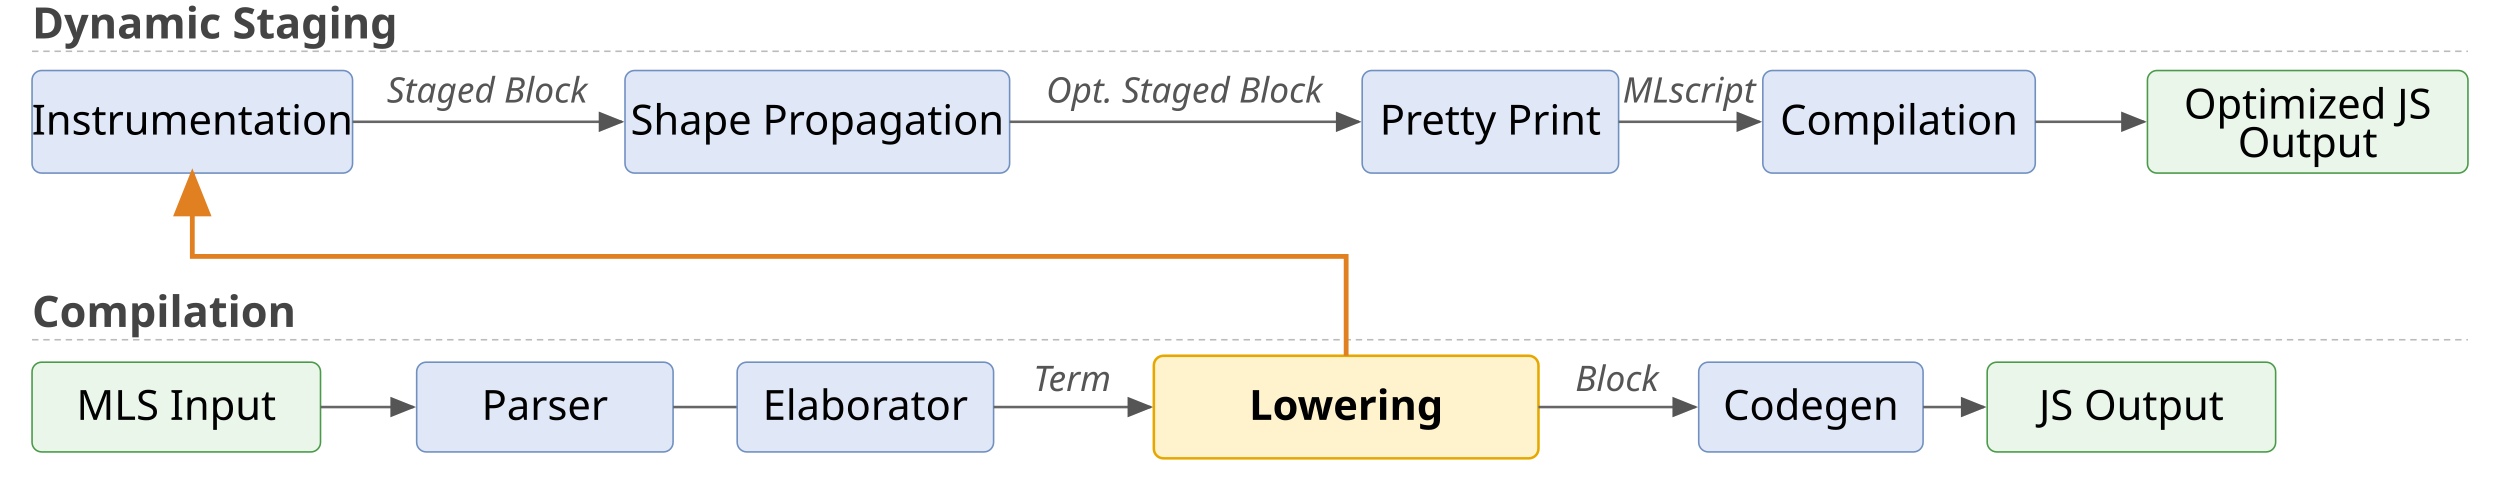
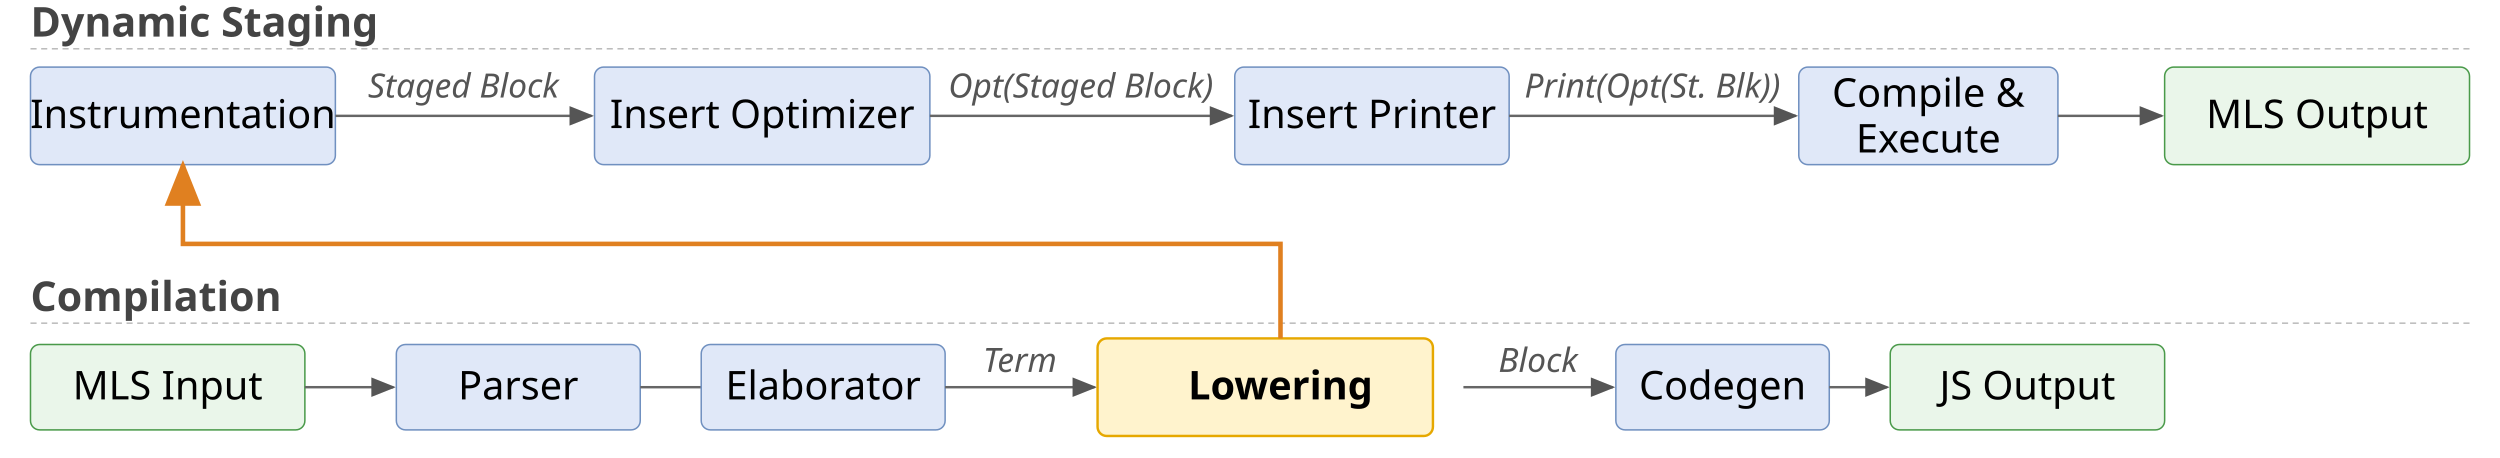
- <svg xmlns="http://www.w3.org/2000/svg" viewBox="0 0 1560 300" font-family="sans-serif" xml:space="preserve">
+ <svg xmlns="http://www.w3.org/2000/svg" viewBox="0 0 1640 300" font-family="sans-serif" xml:space="preserve">
  <defs>
    <marker id="a" markerWidth="10" markerHeight="8" refX="9" refY="4" orient="auto">
      <path d="M0,0 L0,8 L10,4 z" fill="#555" />
    </marker>
    <marker id="ah" markerWidth="10" markerHeight="8" refX="9" refY="4" orient="auto">
      <path d="M0,0 L0,8 L10,4 z" fill="#e08020" />
    </marker>
    <style>
      .mono { font-family: Menlo, Consolas, monospace; font-size: 30px; }
      .ttl  { font-weight: bold; font-size: 32px; }
      .lbl  { font-size: 22px; font-style: italic; fill: #555; }
      .row  { font-weight: bold; font-size: 27px; fill: #444; }
      .hl   { stroke: #e08020; stroke-width: 3; fill: none; }
      text  { font-size: 26px; }
    </style>
  </defs>
  <text x="20" y="24" class="row">Dynamic Staging</text>
-   <line x1="20" y1="32" x2="1540" y2="32" stroke="#bbb" stroke-dasharray="4,3" />
+   <line x1="20" y1="32" x2="1620" y2="32" stroke="#bbb" stroke-dasharray="4,3" />
  <rect x="20" y="44" width="200" height="64" rx="6" fill="#e0e8f8" stroke="#7090c0" />
  <text x="120" y="84" text-anchor="middle">Instrumentation</text>
-   <rect x="390" y="44" width="240" height="64" rx="6" fill="#e0e8f8" stroke="#7090c0" />
-   <text x="510" y="84" text-anchor="middle">Shape Propagation</text>
-   <rect x="850" y="44" width="160" height="64" rx="6" fill="#e0e8f8" stroke="#7090c0" />
-   <text x="930" y="84" text-anchor="middle">Pretty Print</text>
-   <rect x="1100" y="44" width="170" height="64" rx="6" fill="#e0e8f8" stroke="#7090c0" />
-   <text x="1185" y="84" text-anchor="middle">Compilation</text>
-   <rect x="1340" y="44" width="200" height="64" rx="6" fill="#eaf6ea" stroke="#4a9a4a" />
-   <text x="1440" y="74" text-anchor="middle" font-size="22">Optimized JS</text>
-   <text x="1440" y="98" text-anchor="middle" font-size="22">Output</text>
+   <rect x="390" y="44" width="220" height="64" rx="6" fill="#e0e8f8" stroke="#7090c0" />
+   <text x="500" y="84" text-anchor="middle">Insert Optimizer</text>
+   <rect x="810" y="44" width="180" height="64" rx="6" fill="#e0e8f8" stroke="#7090c0" />
+   <text x="900" y="84" text-anchor="middle">Insert Printer</text>
+   <rect x="1180" y="44" width="170" height="64" rx="6" fill="#e0e8f8" stroke="#7090c0" />
+   <text x="1265" y="70" text-anchor="middle">Compile &amp;</text>
+   <text x="1265" y="100" text-anchor="middle">Execute</text>
+   <rect x="1420" y="44" width="200" height="64" rx="6" fill="#eaf6ea" stroke="#4a9a4a" />
+   <text x="1520" y="84" text-anchor="middle" font-size="22">MLS Output</text>
  <line x1="220" y1="76" x2="388" y2="76" stroke="#666" stroke-width="1.6" marker-end="url(#a)" />
  <text x="304" y="64" text-anchor="middle" class="lbl">Staged Block</text>
-   <line x1="630" y1="76" x2="848" y2="76" stroke="#666" stroke-width="1.6" marker-end="url(#a)" />
-   <text x="739" y="64" text-anchor="middle" class="lbl">Opt. Staged Block</text>
-   <line x1="1010" y1="76" x2="1098" y2="76" stroke="#666" stroke-width="1.6" marker-end="url(#a)" />
-   <text x="1054" y="64" text-anchor="middle" class="lbl">MLscript</text>
-   <line x1="1270" y1="76" x2="1338" y2="76" stroke="#666" stroke-width="1.6" marker-end="url(#a)" />
+   <line x1="610" y1="76" x2="808" y2="76" stroke="#666" stroke-width="1.6" marker-end="url(#a)" />
+   <text x="709" y="64" text-anchor="middle" class="lbl">Opt(Staged Block)</text>
+   <line x1="990" y1="76" x2="1178" y2="76" stroke="#666" stroke-width="1.6" marker-end="url(#a)" />
+   <text x="1084" y="64" text-anchor="middle" class="lbl">Print(Opt(St. Blk))</text>
+   <line x1="1350" y1="76" x2="1418" y2="76" stroke="#666" stroke-width="1.6" marker-end="url(#a)" />
  <path d="M 840 222 L 840 160 L 120 160 L 120 108" fill="none" stroke="#666" stroke-width="1.6" marker-end="url(#a)" />
  <text x="20" y="204" class="row">Compilation</text>
-   <line x1="20" y1="212" x2="1540" y2="212" stroke="#bbb" stroke-dasharray="4,3" />
+   <line x1="20" y1="212" x2="1620" y2="212" stroke="#bbb" stroke-dasharray="4,3" />
  <rect x="20" y="226" width="180" height="56" rx="6" fill="#eaf6ea" stroke="#4a9a4a" />
  <text x="110" y="262" text-anchor="middle">MLS Input</text>
  <line x1="200" y1="254" x2="258" y2="254" stroke="#666" stroke-width="1.6" marker-end="url(#a)" />
  <rect x="260" y="226" width="160" height="56" rx="6" fill="#e0e8f8" stroke="#7090c0" />
  <text x="340" y="262" text-anchor="middle">Parser</text>
  <line x1="420" y1="254" x2="478" y2="254" stroke="#666" stroke-width="1.6" marker-end="url(#a)" />
  <rect x="460" y="226" width="160" height="56" rx="6" fill="#e0e8f8" stroke="#7090c0" />
  <text x="540" y="262" text-anchor="middle">Elaborator</text>
  <line x1="620" y1="254" x2="718" y2="254" stroke="#666" stroke-width="1.6" marker-end="url(#a)" />
  <text x="669" y="244" text-anchor="middle" class="lbl">Term</text>
-   <rect x="720" y="222" width="240" height="64" rx="6" fill="#fff3cd" stroke="#e6a800" stroke-width="1.6" />
+   <rect x="720" y="222" width="220" height="64" rx="6" fill="#fff3cd" stroke="#e6a800" stroke-width="1.6" />
  <text x="840" y="262" text-anchor="middle" font-weight="bold">Lowering</text>
  <line x1="960" y1="254" x2="1058" y2="254" stroke="#666" stroke-width="1.6" marker-end="url(#a)" />
  <text x="1009" y="244" text-anchor="middle" class="lbl">Block</text>
  <rect x="1060" y="226" width="140" height="56" rx="6" fill="#e0e8f8" stroke="#7090c0" />
  <text x="1130" y="262" text-anchor="middle">Codegen</text>
  <line x1="1200" y1="254" x2="1238" y2="254" stroke="#666" stroke-width="1.6" marker-end="url(#a)" />
  <rect x="1240" y="226" width="180" height="56" rx="6" fill="#eaf6ea" stroke="#4a9a4a" />
  <text x="1330" y="262" text-anchor="middle">JS Output</text>
  <path d="M 840 222 L 840 160 L 120 160 L 120 108" class="hl" marker-end="url(#ah)" />
</svg>
